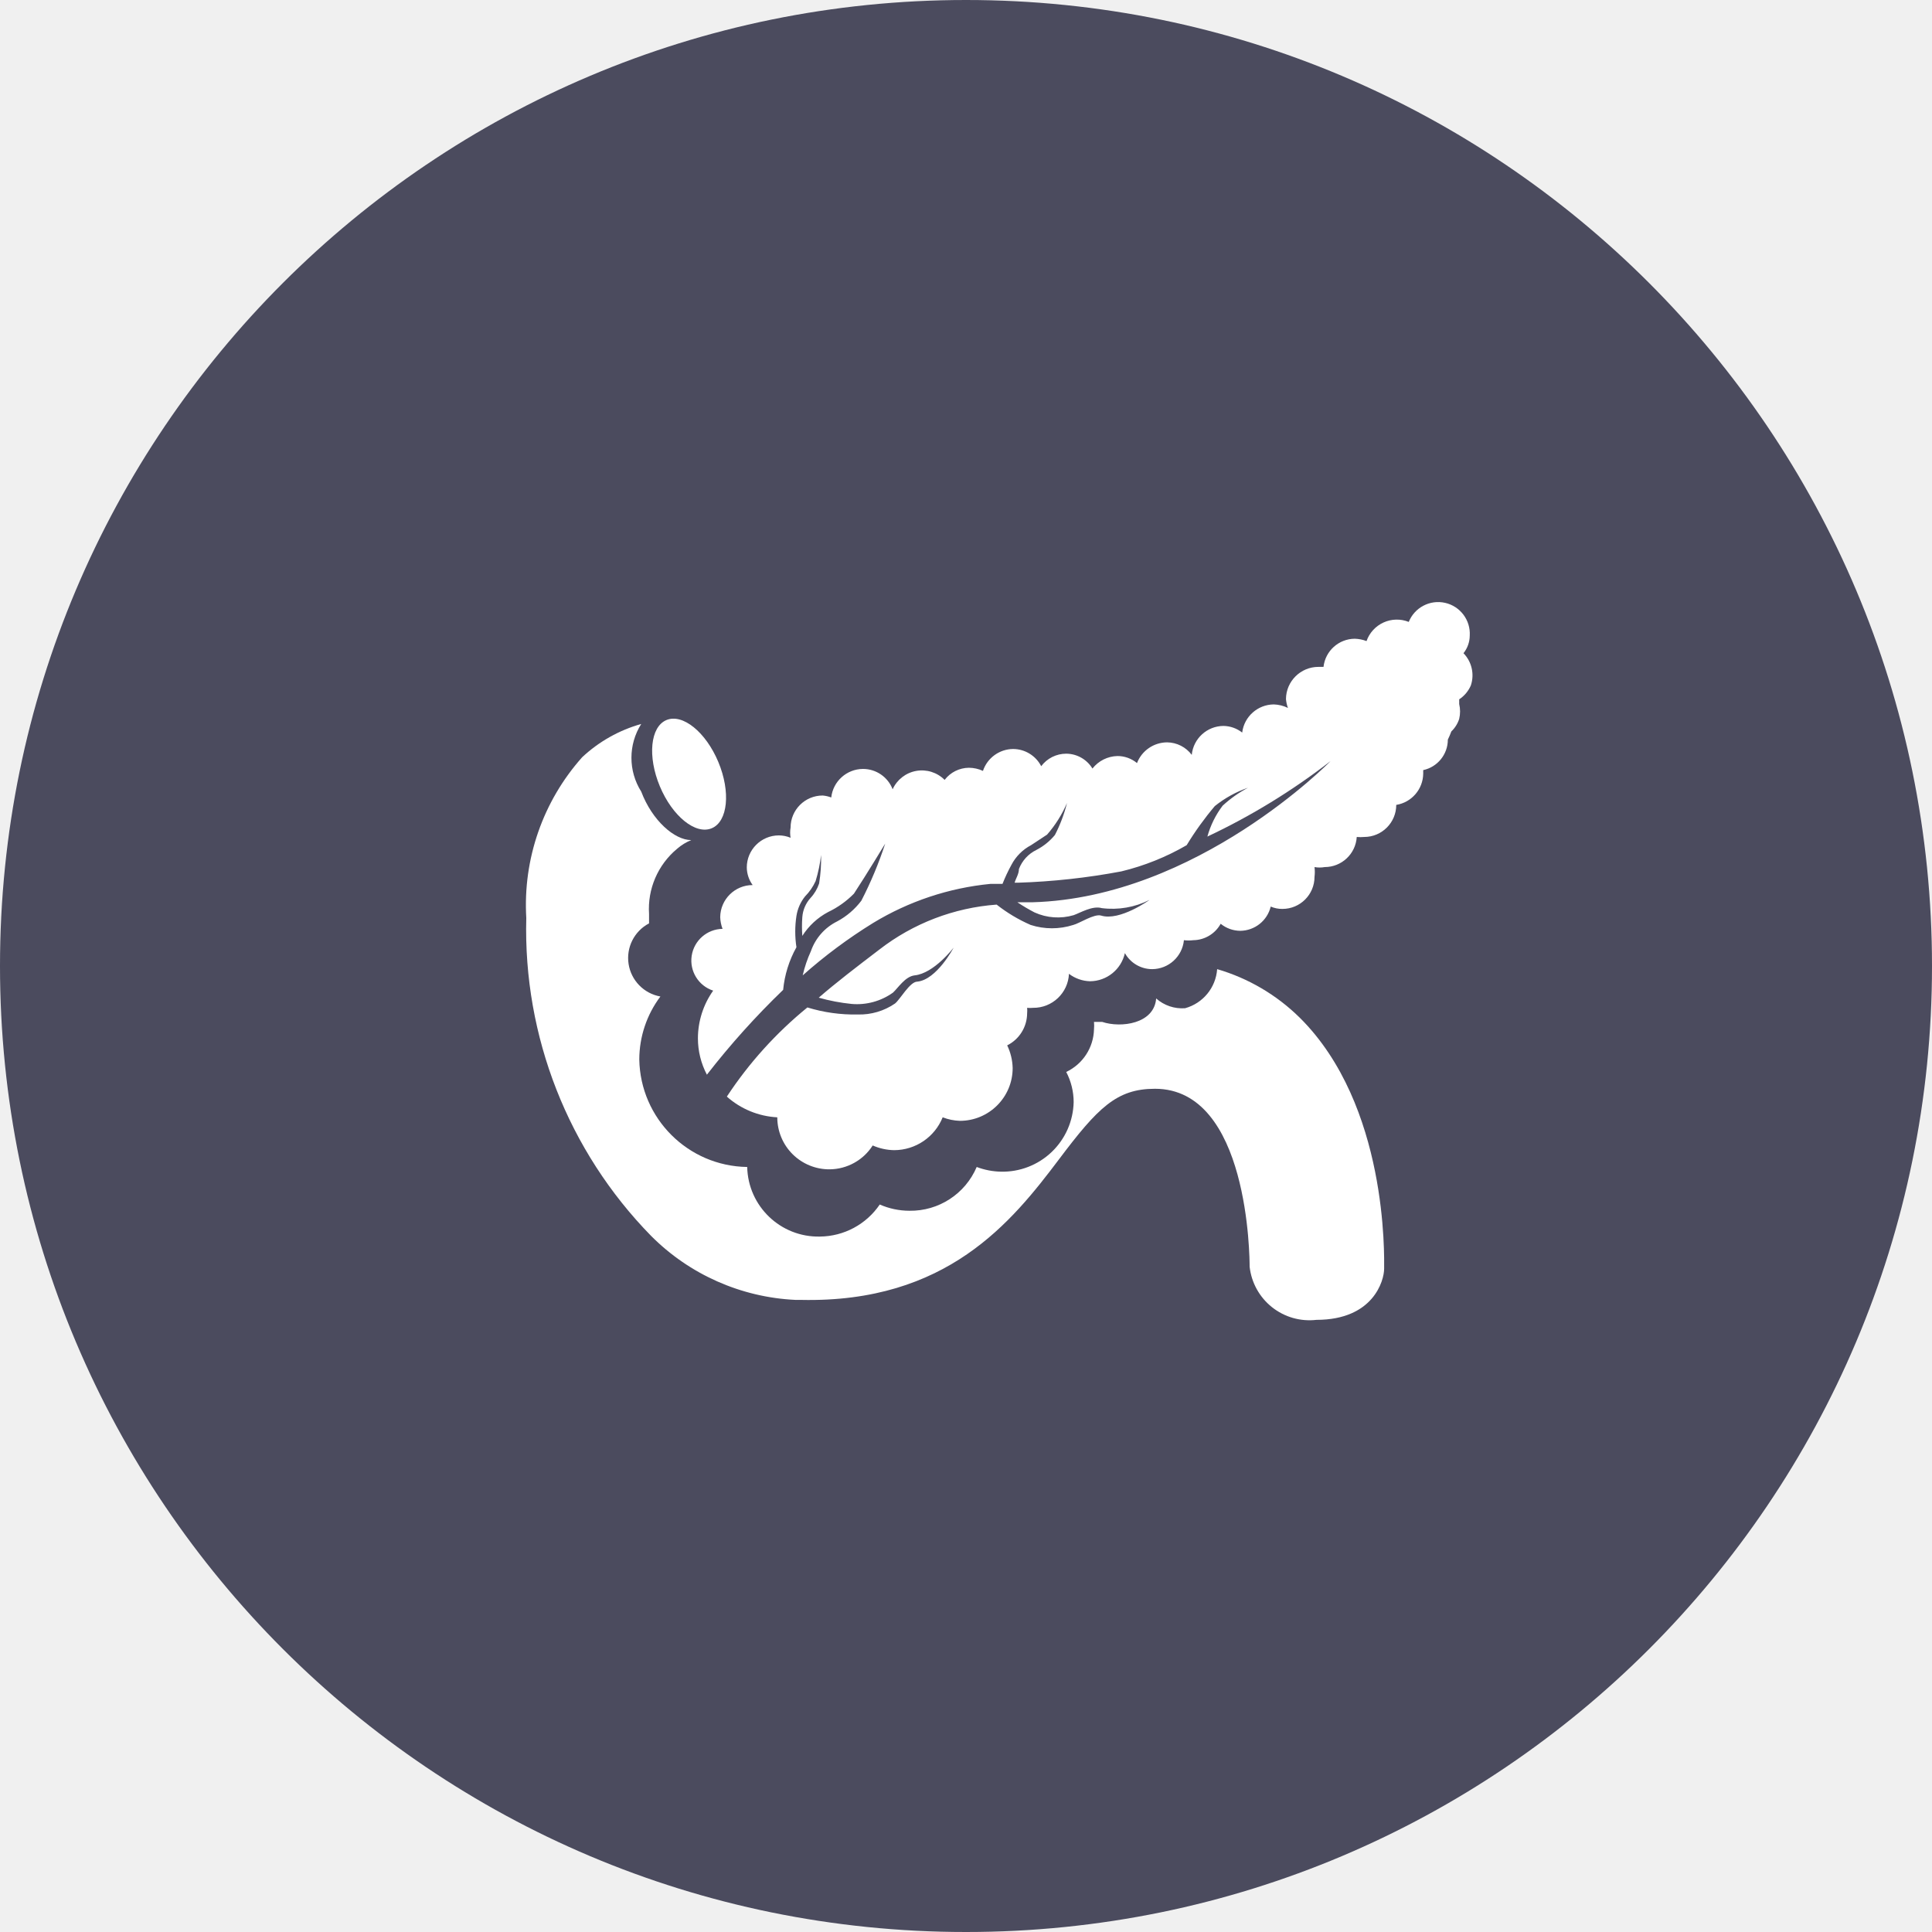
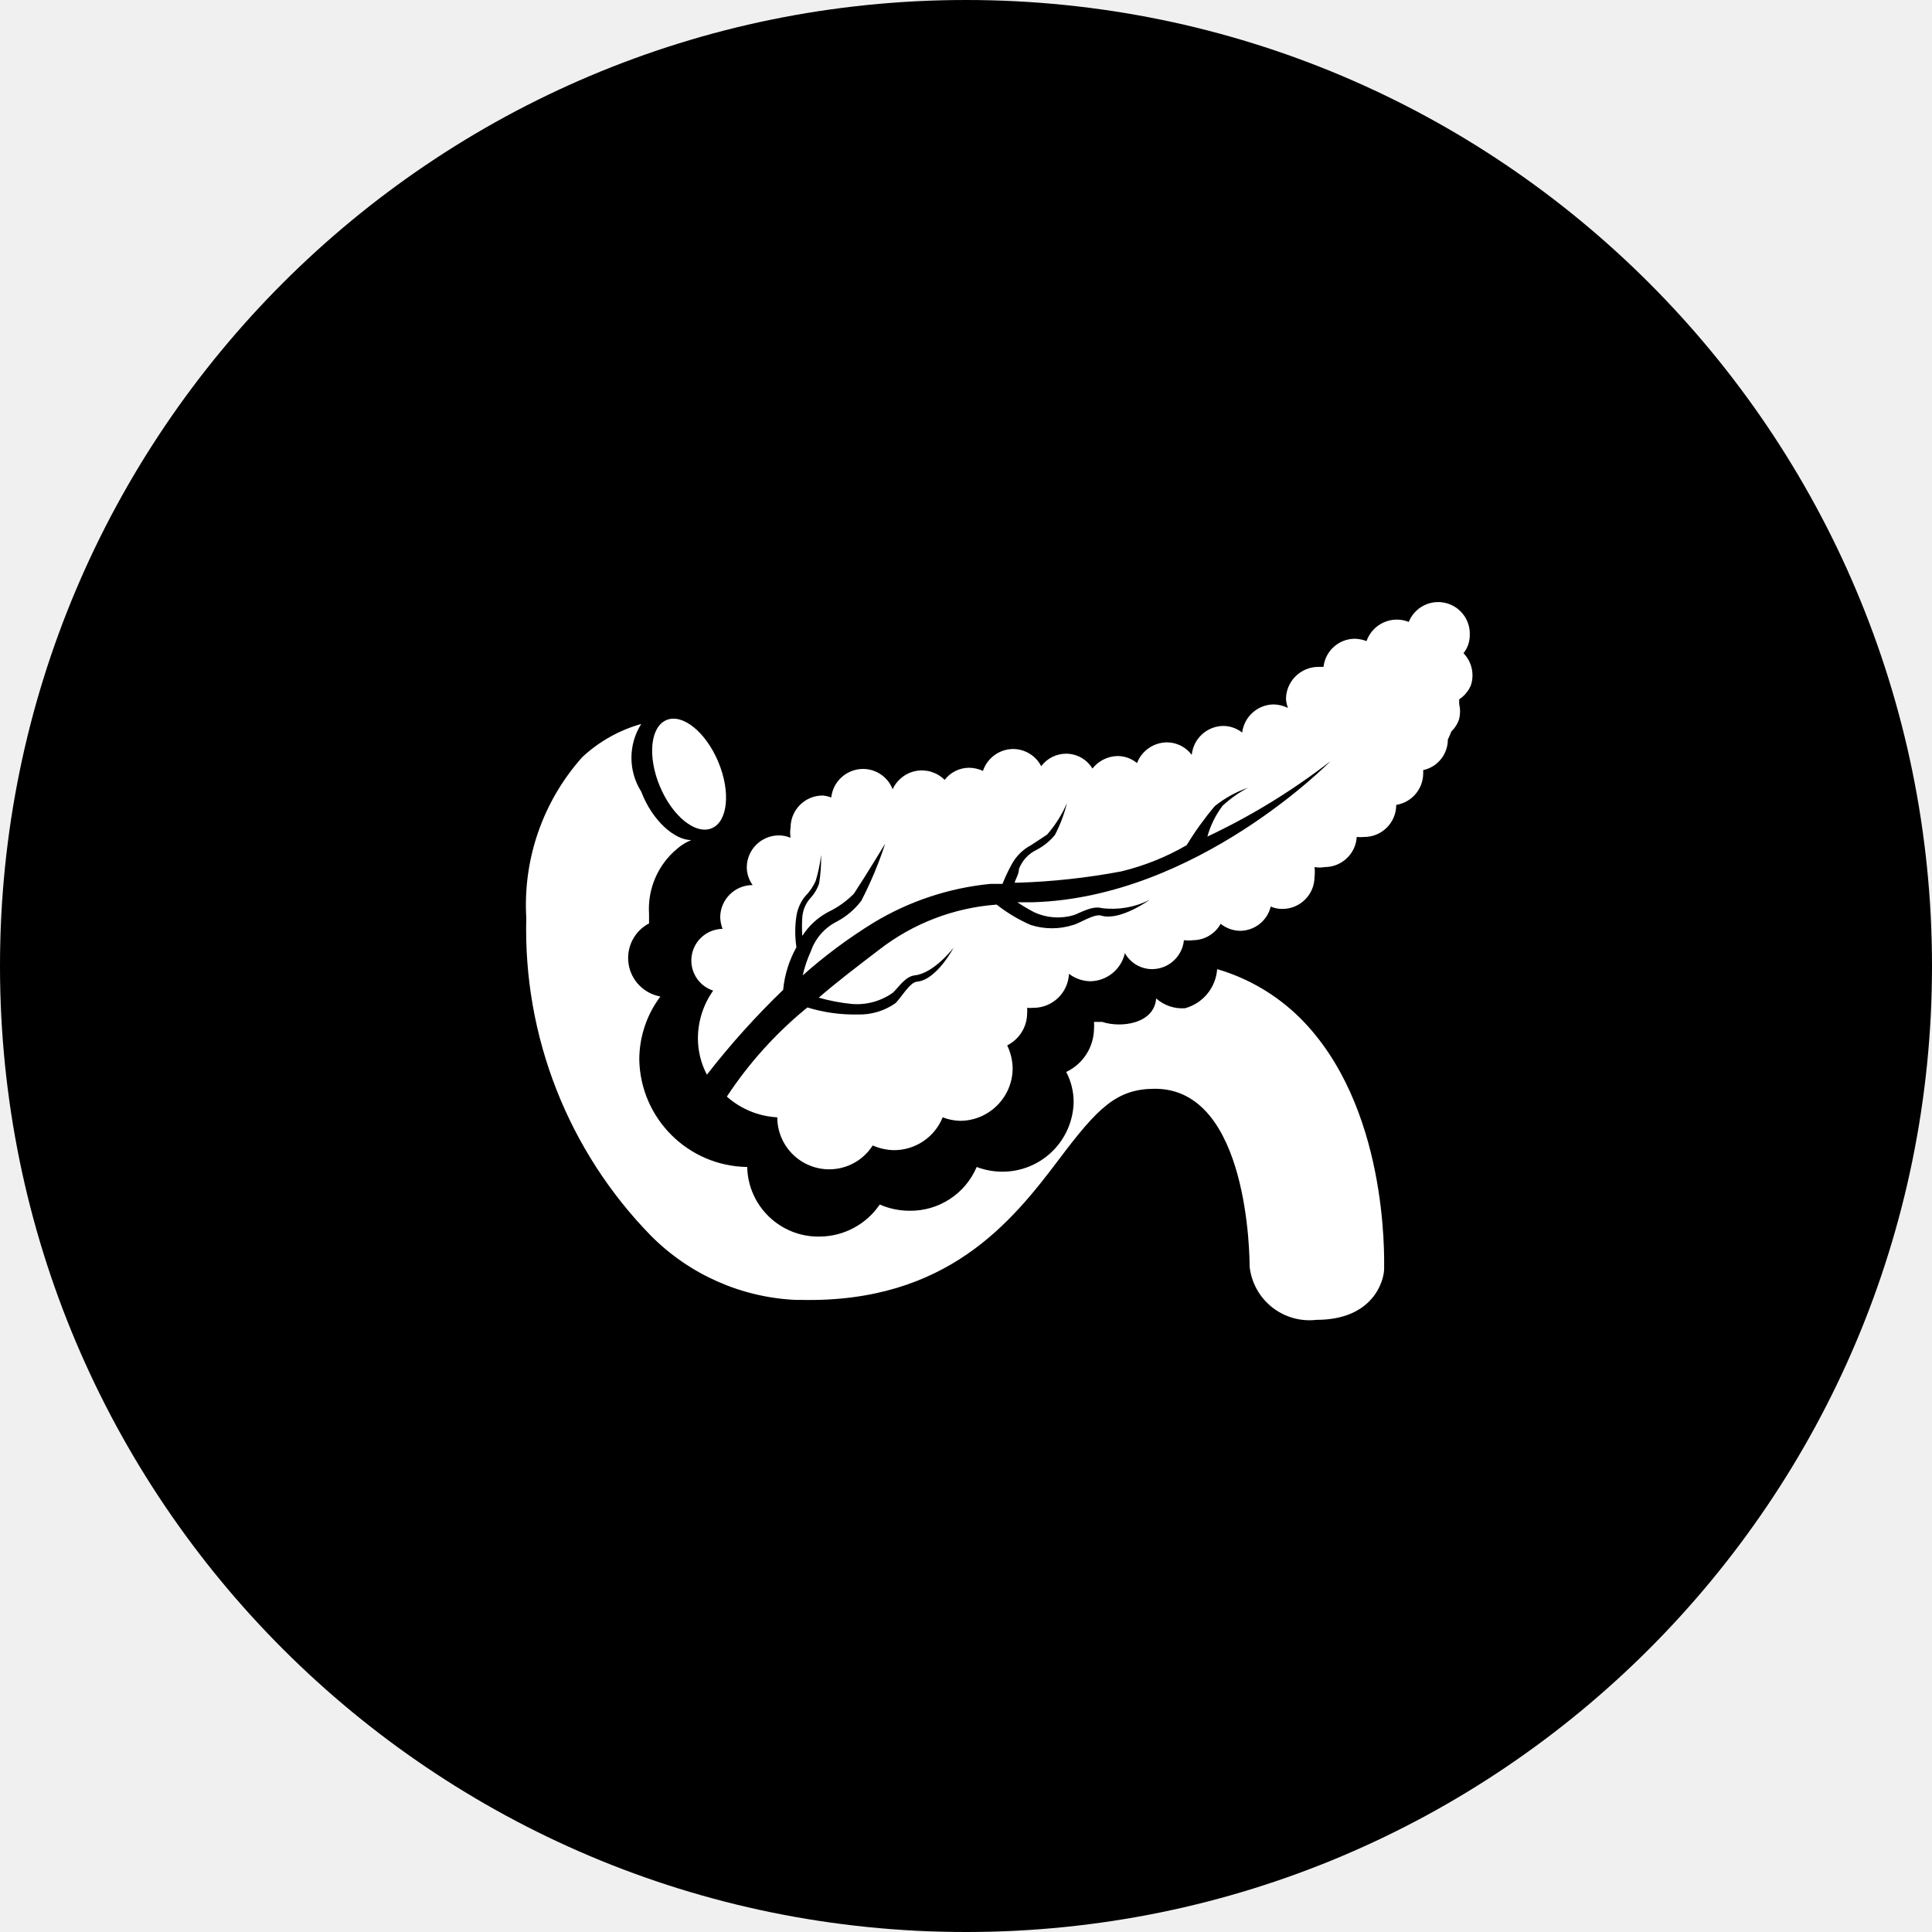
<svg xmlns="http://www.w3.org/2000/svg" width="112" height="112" fill="none" viewBox="0 0 112 112">
  <g clip-path="url(#a)">
-     <rect width="112" height="112" fill="#4B4B5E" rx="56" />
+     <rect width="112" height="112" fill="currentColor" rx="56" />
    <path fill="#fff" d="M85.27 39.725a1.84 1.84 0 0 0-.43-1.858c.232-.29.36-.65.363-1.02a1.836 1.836 0 0 0-3.536-.794 1.86 1.86 0 0 0-2.448 1.111 2.1 2.1 0 0 0-.68-.136 1.836 1.836 0 0 0-1.814 1.632h-.294a1.88 1.88 0 0 0-1.882 1.859q.021.268.114.521a2 2 0 0 0-.816-.204 1.86 1.86 0 0 0-1.836 1.632 1.8 1.8 0 0 0-1.088-.385 1.86 1.86 0 0 0-1.836 1.677 1.81 1.81 0 0 0-1.428-.725 1.88 1.88 0 0 0-1.746 1.201 1.77 1.77 0 0 0-1.133-.408 1.9 1.9 0 0 0-1.45.725 1.79 1.79 0 0 0-1.52-.861 1.81 1.81 0 0 0-1.45.725 1.84 1.84 0 0 0-1.632-.997 1.86 1.86 0 0 0-1.745 1.27 1.95 1.95 0 0 0-.816-.182 1.79 1.79 0 0 0-1.406.703 1.86 1.86 0 0 0-3.014.544 1.84 1.84 0 0 0-1.723-1.179 1.86 1.86 0 0 0-1.836 1.655q-.241-.093-.499-.114a1.86 1.86 0 0 0-1.858 1.859 1.7 1.7 0 0 0 0 .59 1.8 1.8 0 0 0-.68-.137 1.86 1.86 0 0 0-1.859 1.859c.005.367.124.724.34 1.02a1.88 1.88 0 0 0-1.881 1.859c.008.232.053.462.136.68a1.836 1.836 0 0 0-.544 3.581 4.8 4.8 0 0 0-.884 2.765c0 .735.179 1.458.521 2.108a46 46 0 0 1 4.42-4.918 6.3 6.3 0 0 1 .77-2.471 6 6 0 0 1 0-1.813 2.4 2.4 0 0 1 .5-1.134c.254-.256.46-.555.611-.884a8.5 8.5 0 0 0 .318-1.518 9 9 0 0 1-.114 1.654 2.3 2.3 0 0 1-.498.839 1.86 1.86 0 0 0-.476 1.11 7.5 7.5 0 0 0 0 1.089 4 4 0 0 1 1.496-1.383 5.3 5.3 0 0 0 1.496-1.065c.702-1.066 1.813-2.902 1.813-2.902a22.4 22.4 0 0 1-1.383 3.31 4.3 4.3 0 0 1-1.405 1.201 3.04 3.04 0 0 0-1.519 1.723 7.3 7.3 0 0 0-.476 1.405 29.3 29.3 0 0 1 4.08-3.037 16.1 16.1 0 0 1 6.8-2.267h.703q.225-.572.521-1.11c.255-.485.65-.88 1.134-1.134l.929-.612a7 7 0 0 0 1.156-1.836 8.5 8.5 0 0 1-.703 1.859 3.45 3.45 0 0 1-1.065.861 2.04 2.04 0 0 0-1.02 1.11c0 .295-.181.545-.25.794H59a39 39 0 0 0 6.007-.657 14.2 14.2 0 0 0 3.785-1.519 18 18 0 0 1 1.632-2.267 6.5 6.5 0 0 1 1.927-1.065 7 7 0 0 0-1.474 1.043 5.3 5.3 0 0 0-.884 1.79 38.2 38.2 0 0 0 7.14-4.374s-7.729 7.91-17.272 8.182h-.884q.483.323.998.59a3.26 3.26 0 0 0 2.266.158c.386-.136 1.088-.566 1.632-.408a4.8 4.8 0 0 0 2.766-.476s-1.723 1.247-2.811.907c-.408-.113-1.247.453-1.61.544a4.03 4.03 0 0 1-2.47 0 9 9 0 0 1-1.972-1.179 12.6 12.6 0 0 0-6.8 2.607c-1.337 1.02-2.493 1.904-3.513 2.788.622.177 1.26.298 1.904.363a3.58 3.58 0 0 0 2.402-.658c.295-.272.703-.929 1.247-.997 1.133-.113 2.267-1.61 2.267-1.61s-.975 1.86-2.108 1.973c-.431 0-.998 1.042-1.292 1.269a3.63 3.63 0 0 1-2.154.635 9.3 9.3 0 0 1-2.924-.408 22.9 22.9 0 0 0-4.669 5.168 4.78 4.78 0 0 0 2.924 1.201 3.013 3.013 0 0 0 3.037 3.015 2.99 2.99 0 0 0 2.494-1.383c.393.172.817.265 1.246.272a3.04 3.04 0 0 0 2.811-1.904c.319.124.656.193.997.204a3.06 3.06 0 0 0 3.06-3.06 3.2 3.2 0 0 0-.317-1.315 2.09 2.09 0 0 0 1.156-1.858q.015-.159 0-.318.17.017.34 0a2.063 2.063 0 0 0 2.085-1.972c.353.269.781.42 1.224.431a2.085 2.085 0 0 0 2.018-1.632 1.81 1.81 0 0 0 1.586.93 1.86 1.86 0 0 0 1.836-1.678q.273.033.544 0a1.84 1.84 0 0 0 1.587-.952c.32.261.72.405 1.133.408a1.836 1.836 0 0 0 1.768-1.405c.215.093.447.139.68.136a1.86 1.86 0 0 0 1.859-1.859 2.3 2.3 0 0 0 0-.567q.294.053.59 0a1.86 1.86 0 0 0 1.858-1.745q.215.02.43 0a1.86 1.86 0 0 0 1.86-1.859 1.86 1.86 0 0 0 1.563-1.813v-.204a1.81 1.81 0 0 0 1.428-1.768q.113-.234.204-.476c.21-.2.366-.45.454-.725a1.86 1.86 0 0 0 0-.862v-.272c.302-.199.538-.483.68-.816" />
    <path fill="#fff" d="M75.343 58.992a11.34 11.34 0 0 0-4.783-2.81 2.54 2.54 0 0 1-1.859 2.266 2.27 2.27 0 0 1-1.677-.567c-.113 1.474-2.04 1.723-3.128 1.36h-.476q.02.216 0 .431a2.81 2.81 0 0 1-1.61 2.47c.283.54.43 1.138.431 1.746a4.124 4.124 0 0 1-4.216 4.035 4.2 4.2 0 0 1-1.405-.272 4.17 4.17 0 0 1-3.899 2.538A4.3 4.3 0 0 1 51 69.827a4.24 4.24 0 0 1-3.468 1.858 4.126 4.126 0 0 1-4.216-4.034 6.347 6.347 0 0 1-6.256-6.234 6.1 6.1 0 0 1 1.224-3.649 2.267 2.267 0 0 1-.658-4.239v-.544a4.53 4.53 0 0 1 1.632-3.785c.242-.211.518-.38.816-.499-.974 0-2.266-1.133-2.901-2.81a3.67 3.67 0 0 1 0-3.922 8.3 8.3 0 0 0-3.423 1.927 12.87 12.87 0 0 0-3.241 9.316 25.4 25.4 0 0 0 7.23 18.428 12.65 12.65 0 0 0 8.387 3.717h.318c8.454.182 12.217-4.533 14.937-8.137 2.267-3.015 3.355-4.103 5.576-4.103 5.44 0 5.485 9.815 5.485 10.314a3.49 3.49 0 0 0 3.876 3.082c3.287 0 3.922-2.266 3.922-2.969s.226-9.475-4.896-14.552" />
    <path fill="#fff" d="M41.26 48.015c.936-.391 1.106-2.113.381-3.845s-2.07-2.82-3.006-2.428-1.106 2.113-.381 3.846c.725 1.732 2.07 2.819 3.006 2.427" />
  </g>
  <defs>
    <clipPath id="a">
      <path fill="#fff" d="M0 0h112v112H0z" />
    </clipPath>
  </defs>
</svg>
